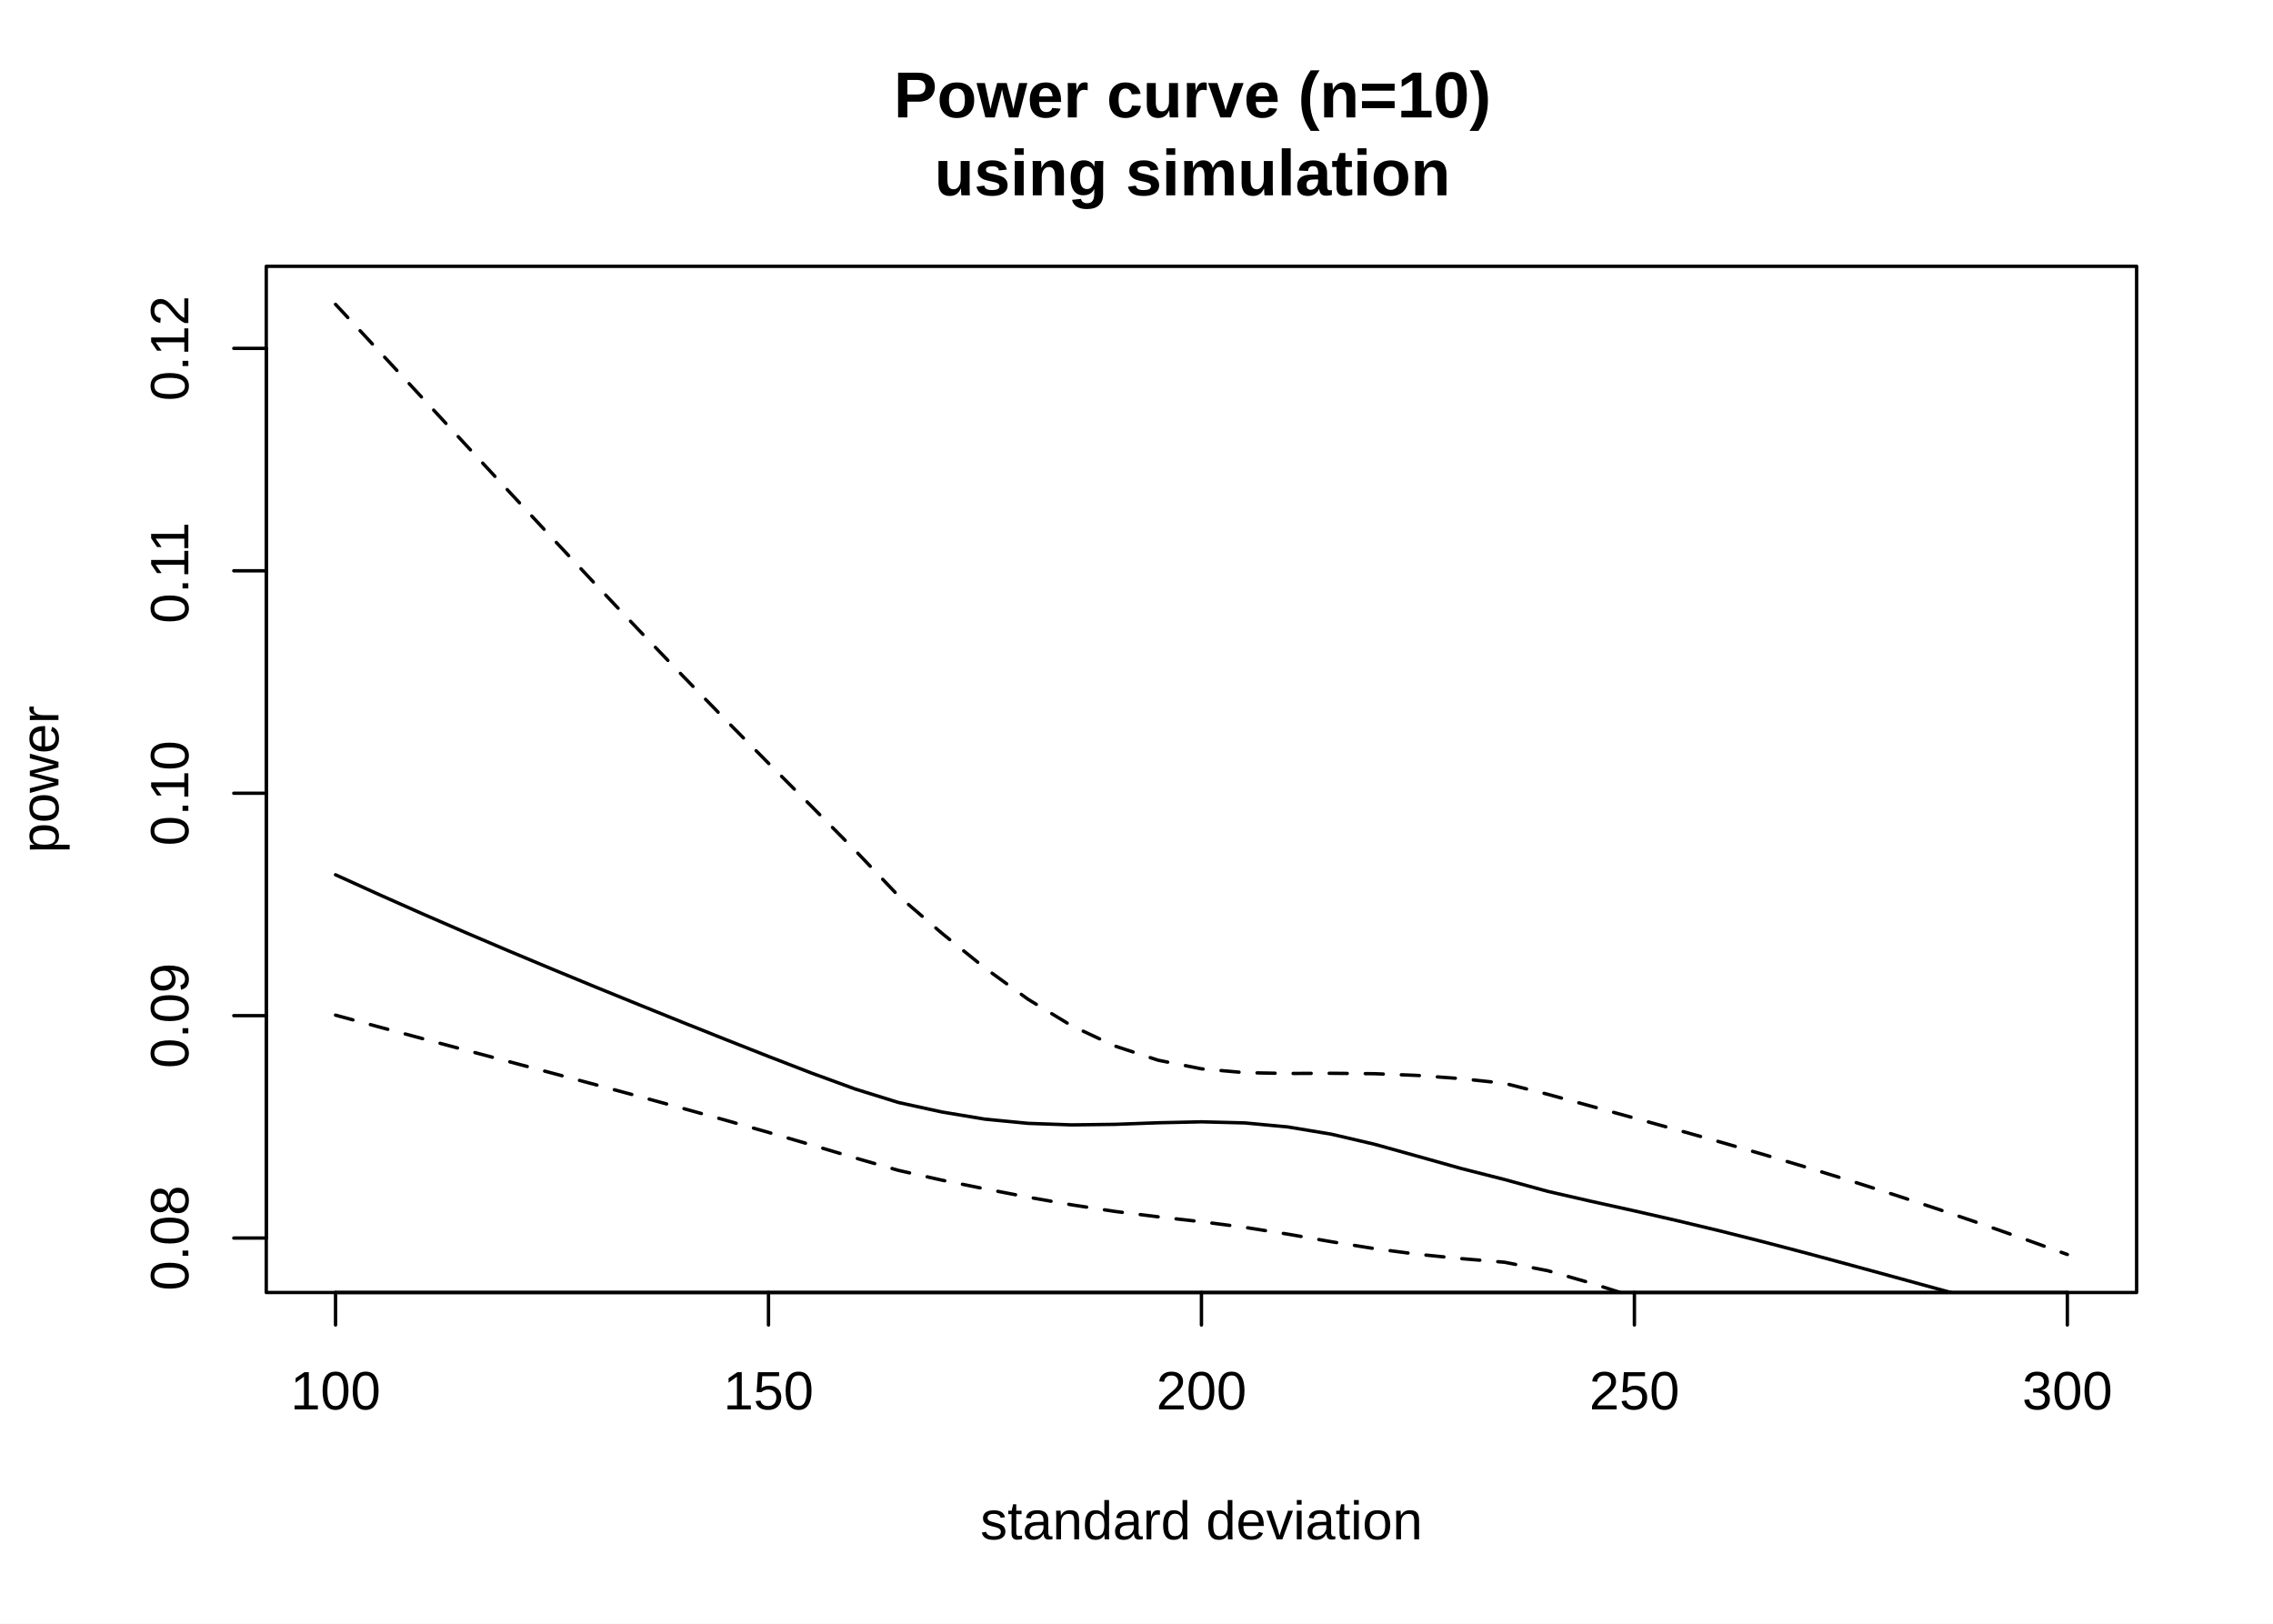
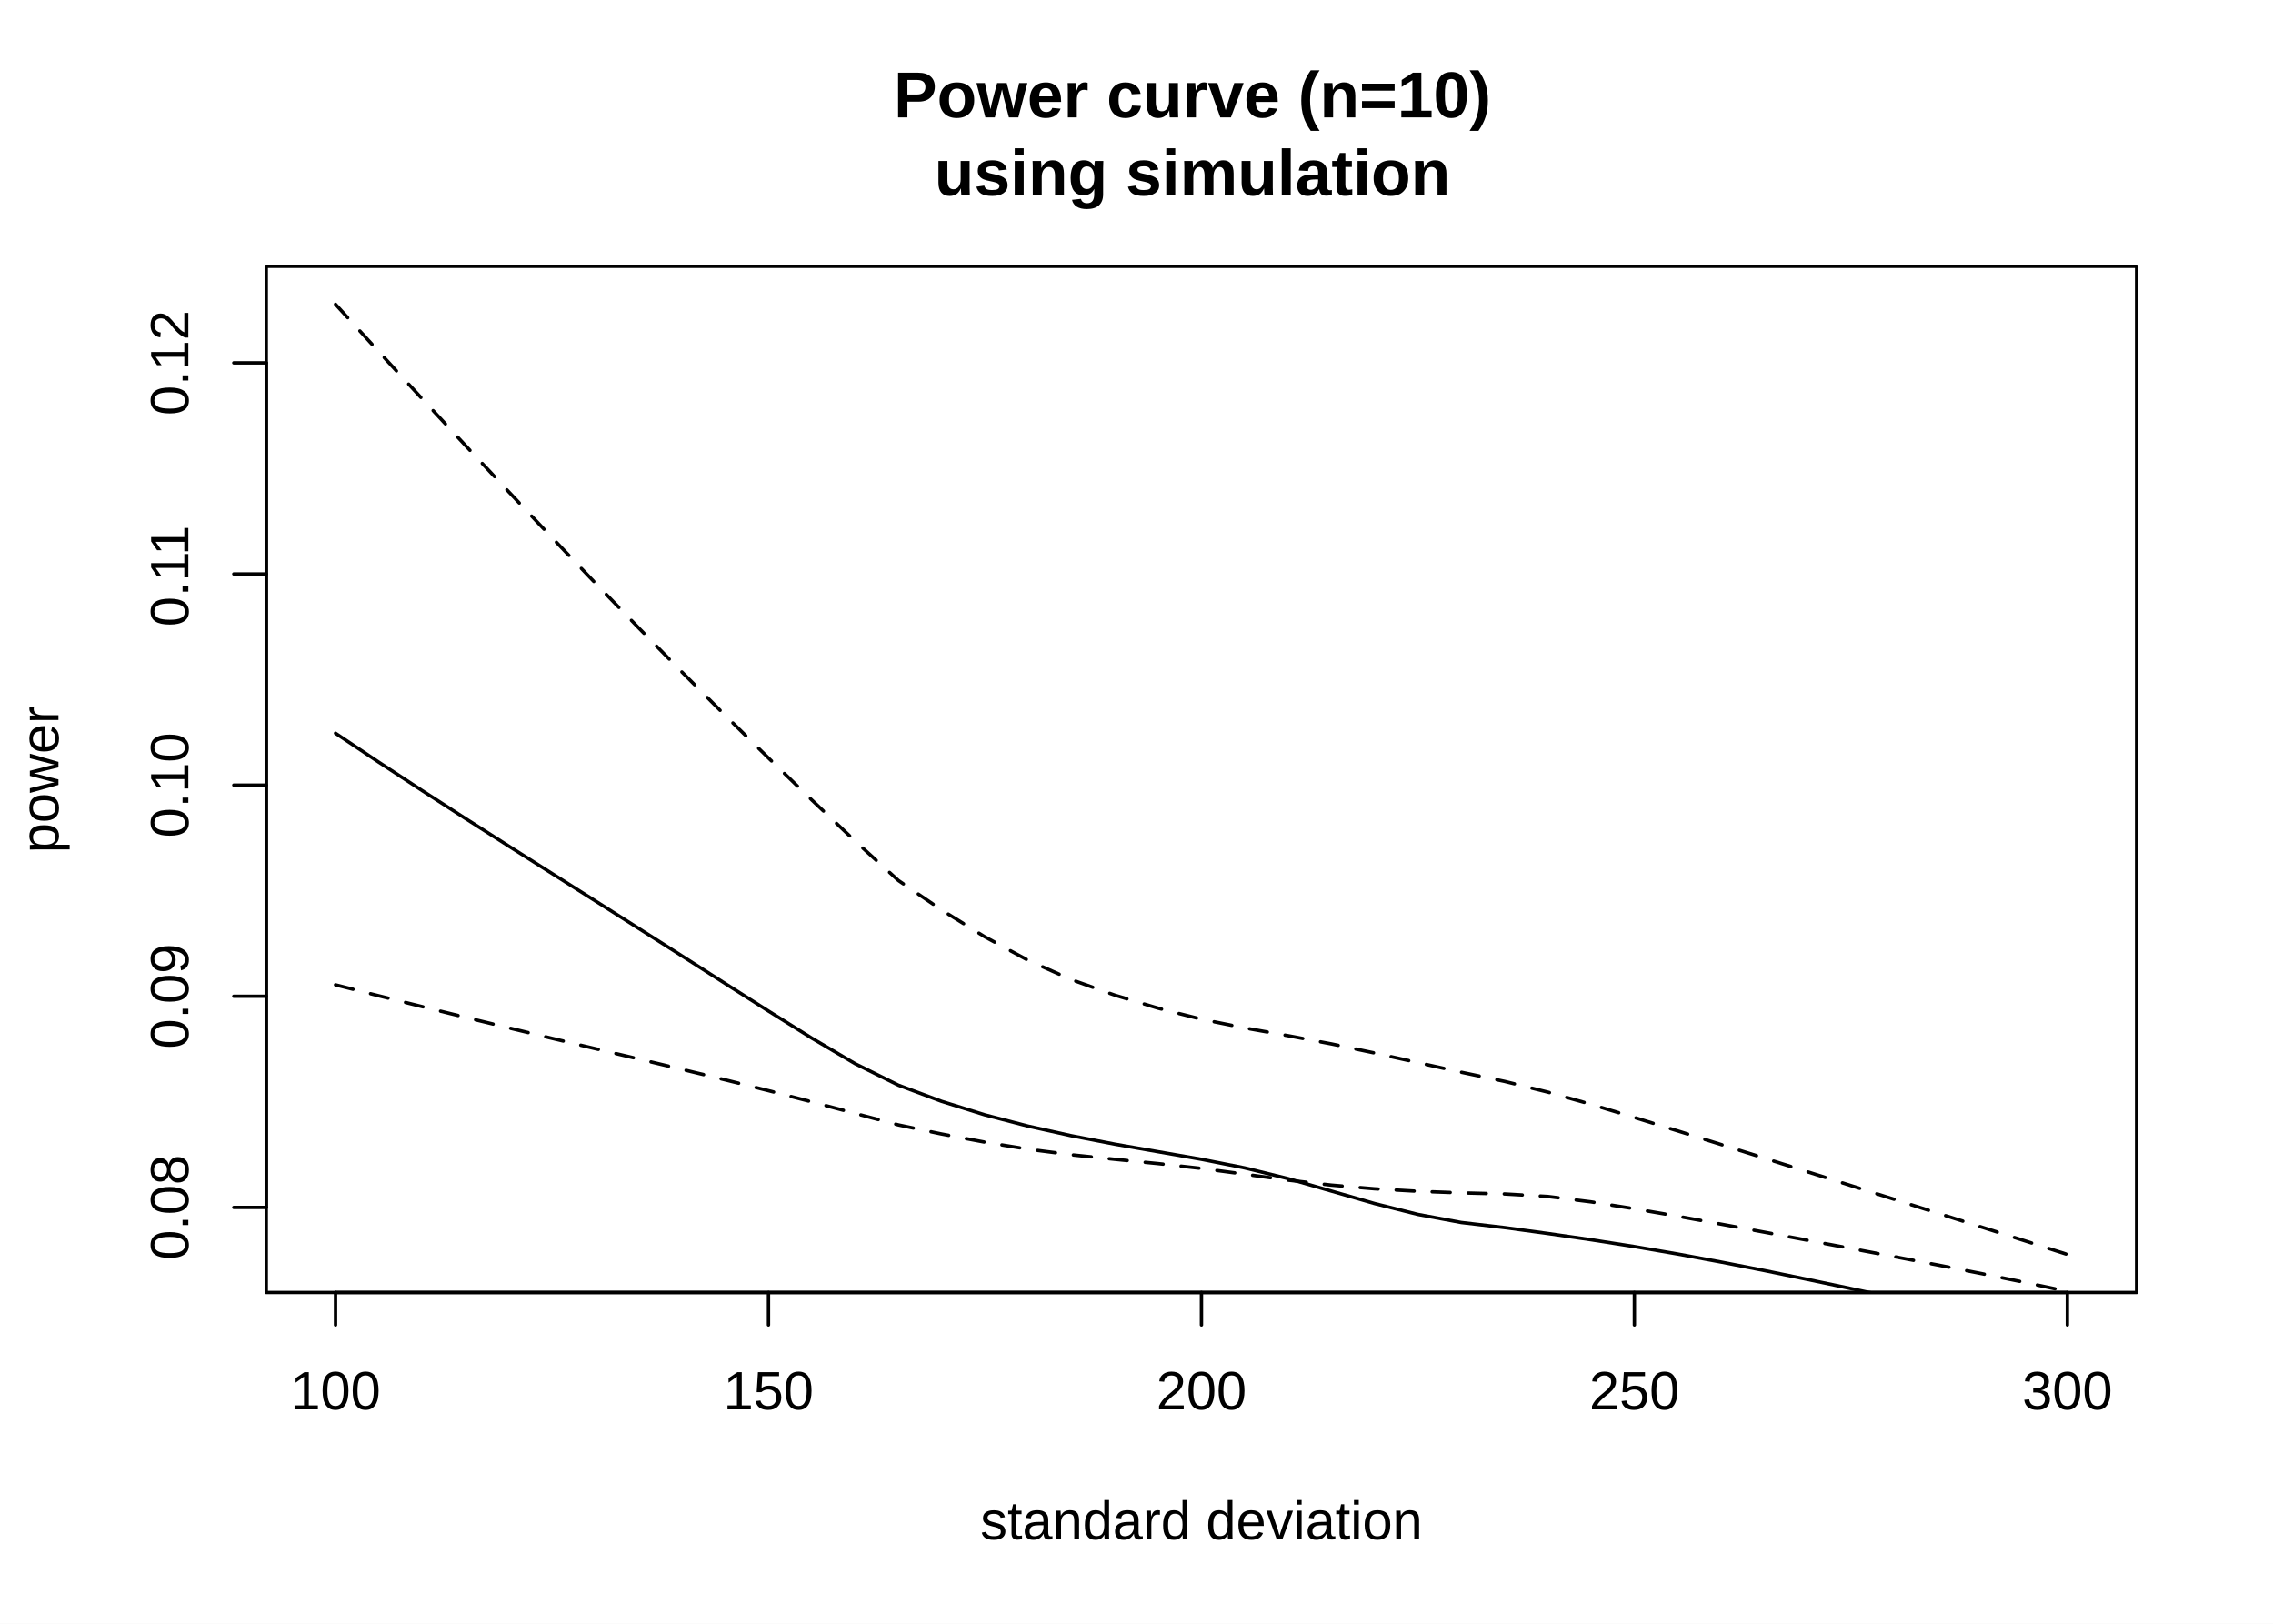
<svg xmlns="http://www.w3.org/2000/svg" viewBox="0 0 504.00 360.00">
  <defs>
    <style type="text/css">
    line, polyline, polygon, path, rect, circle {
      fill: none;
      stroke: #000000;
      stroke-linecap: round;
      stroke-linejoin: round;
      stroke-miterlimit: 10.00;
    }
  </style>
  </defs>
  <rect width="100%" height="100%" style="stroke: none; fill: #FFFFFF;" />
  <defs>
    <clipPath id="cpNTkuMDR8NDczLjc2fDI4Ni41Nnw1OS4wNA==">
      <rect x="59.04" y="59.04" width="414.72" height="227.52" />
    </clipPath>
  </defs>
-   <polyline points="74.40,67.47 84.00,77.80 93.60,88.16 103.20,98.54 112.80,108.91 122.40,119.24 132.00,129.50 141.60,139.64 151.20,149.65 160.80,159.51 170.40,169.22 180.00,178.83 189.60,188.53 199.20,198.60 208.80,206.87 218.40,214.63 228.00,221.58 237.60,227.41 247.20,231.91 256.80,235.06 266.40,236.97 276.00,237.82 285.60,238.00 295.20,237.96 304.80,238.05 314.40,238.44 324.00,239.15 333.60,240.18 343.20,242.62 352.80,245.25 362.40,247.89 372.00,250.54 381.60,253.24 391.20,256.01 400.80,258.87 410.40,261.82 420.00,264.88 429.60,268.04 439.20,271.31 448.80,274.68 458.40,278.13 " style="stroke-width: 0.75; stroke-dasharray: 4.00,4.00;" clip-path="url(#cpNTkuMDR8NDczLjc2fDI4Ni41Nnw1OS4wNA==)" />
+   <polyline points="74.40,67.47 84.00,77.99 93.60,88.42 103.20,98.77 112.80,109.04 122.40,119.22 132.00,129.28 141.60,139.20 151.20,148.99 160.80,158.61 170.40,168.06 180.00,177.36 189.60,186.46 199.20,195.21 208.80,201.76 218.40,207.72 228.00,212.93 237.60,217.21 247.20,220.64 256.80,223.53 266.40,225.97 276.00,227.91 285.60,229.62 295.20,231.44 304.80,233.46 314.40,235.59 324.00,237.72 333.60,239.75 343.20,242.13 352.80,244.84 362.40,247.75 372.00,250.73 381.60,253.74 391.20,256.76 400.80,259.80 410.40,262.85 420.00,265.90 429.60,268.95 439.20,272.00 448.80,275.05 458.40,278.13 " style="stroke-width: 0.75; stroke-dasharray: 4.00,4.00;" clip-path="url(#cpNTkuMDR8NDczLjc2fDI4Ni41Nnw1OS4wNA==)" />
  <defs>
    <clipPath id="cpMC4wMHw1MDQuMDB8MzYwLjAwfDAuMDA=">
      <rect x="0.00" y="0.00" width="504.00" height="360.00" />
    </clipPath>
  </defs>
  <line x1="74.40" y1="286.56" x2="458.40" y2="286.56" style="stroke-width: 0.75;" clip-path="url(#cpMC4wMHw1MDQuMDB8MzYwLjAwfDAuMDA=)" />
  <line x1="74.40" y1="286.56" x2="74.40" y2="293.76" style="stroke-width: 0.75;" clip-path="url(#cpMC4wMHw1MDQuMDB8MzYwLjAwfDAuMDA=)" />
  <line x1="170.40" y1="286.56" x2="170.40" y2="293.76" style="stroke-width: 0.75;" clip-path="url(#cpMC4wMHw1MDQuMDB8MzYwLjAwfDAuMDA=)" />
  <line x1="266.40" y1="286.56" x2="266.40" y2="293.76" style="stroke-width: 0.75;" clip-path="url(#cpMC4wMHw1MDQuMDB8MzYwLjAwfDAuMDA=)" />
  <line x1="362.40" y1="286.56" x2="362.40" y2="293.76" style="stroke-width: 0.75;" clip-path="url(#cpMC4wMHw1MDQuMDB8MzYwLjAwfDAuMDA=)" />
  <line x1="458.40" y1="286.56" x2="458.40" y2="293.76" style="stroke-width: 0.75;" clip-path="url(#cpMC4wMHw1MDQuMDB8MzYwLjAwfDAuMDA=)" />
  <g clip-path="url(#cpMC4wMHw1MDQuMDB8MzYwLjAwfDAuMDA=)">
    <text x="64.39" y="312.48" style="font-size: 12.00px; font-family: Arial;" textLength="20.02px" lengthAdjust="spacingAndGlyphs">100</text>
  </g>
  <g clip-path="url(#cpMC4wMHw1MDQuMDB8MzYwLjAwfDAuMDA=)">
    <text x="160.39" y="312.48" style="font-size: 12.00px; font-family: Arial;" textLength="20.02px" lengthAdjust="spacingAndGlyphs">150</text>
  </g>
  <g clip-path="url(#cpMC4wMHw1MDQuMDB8MzYwLjAwfDAuMDA=)">
    <text x="256.39" y="312.48" style="font-size: 12.00px; font-family: Arial;" textLength="20.02px" lengthAdjust="spacingAndGlyphs">200</text>
  </g>
  <g clip-path="url(#cpMC4wMHw1MDQuMDB8MzYwLjAwfDAuMDA=)">
    <text x="352.39" y="312.48" style="font-size: 12.00px; font-family: Arial;" textLength="20.02px" lengthAdjust="spacingAndGlyphs">250</text>
  </g>
  <g clip-path="url(#cpMC4wMHw1MDQuMDB8MzYwLjAwfDAuMDA=)">
    <text x="448.39" y="312.48" style="font-size: 12.00px; font-family: Arial;" textLength="20.02px" lengthAdjust="spacingAndGlyphs">300</text>
  </g>
-   <line x1="59.04" y1="274.49" x2="59.04" y2="77.24" style="stroke-width: 0.75;" clip-path="url(#cpMC4wMHw1MDQuMDB8MzYwLjAwfDAuMDA=)" />
-   <line x1="59.04" y1="274.49" x2="51.84" y2="274.49" style="stroke-width: 0.75;" clip-path="url(#cpMC4wMHw1MDQuMDB8MzYwLjAwfDAuMDA=)" />
-   <line x1="59.04" y1="225.18" x2="51.84" y2="225.18" style="stroke-width: 0.75;" clip-path="url(#cpMC4wMHw1MDQuMDB8MzYwLjAwfDAuMDA=)" />
-   <line x1="59.04" y1="175.87" x2="51.84" y2="175.87" style="stroke-width: 0.75;" clip-path="url(#cpMC4wMHw1MDQuMDB8MzYwLjAwfDAuMDA=)" />
-   <line x1="59.04" y1="126.55" x2="51.84" y2="126.55" style="stroke-width: 0.75;" clip-path="url(#cpMC4wMHw1MDQuMDB8MzYwLjAwfDAuMDA=)" />
-   <line x1="59.04" y1="77.24" x2="51.84" y2="77.24" style="stroke-width: 0.75;" clip-path="url(#cpMC4wMHw1MDQuMDB8MzYwLjAwfDAuMDA=)" />
+   <line x1="59.04" y1="267.70" x2="59.04" y2="80.45" style="stroke-width: 0.75;" clip-path="url(#cpMC4wMHw1MDQuMDB8MzYwLjAwfDAuMDA=)" />
+   <line x1="59.04" y1="267.70" x2="51.84" y2="267.70" style="stroke-width: 0.75;" clip-path="url(#cpMC4wMHw1MDQuMDB8MzYwLjAwfDAuMDA=)" />
+   <line x1="59.04" y1="220.88" x2="51.84" y2="220.88" style="stroke-width: 0.75;" clip-path="url(#cpMC4wMHw1MDQuMDB8MzYwLjAwfDAuMDA=)" />
+   <line x1="59.04" y1="174.07" x2="51.84" y2="174.07" style="stroke-width: 0.75;" clip-path="url(#cpMC4wMHw1MDQuMDB8MzYwLjAwfDAuMDA=)" />
+   <line x1="59.04" y1="127.26" x2="51.84" y2="127.26" style="stroke-width: 0.75;" clip-path="url(#cpMC4wMHw1MDQuMDB8MzYwLjAwfDAuMDA=)" />
+   <line x1="59.04" y1="80.45" x2="51.84" y2="80.45" style="stroke-width: 0.75;" clip-path="url(#cpMC4wMHw1MDQuMDB8MzYwLjAwfDAuMDA=)" />
  <g clip-path="url(#cpMC4wMHw1MDQuMDB8MzYwLjAwfDAuMDA=)">
-     <text transform="translate(41.76,286.17) rotate(-90)" style="font-size: 12.00px; font-family: Arial;" textLength="23.36px" lengthAdjust="spacingAndGlyphs">0.08</text>
+     <text transform="translate(41.76,279.37) rotate(-90)" style="font-size: 12.00px; font-family: Arial;" textLength="23.36px" lengthAdjust="spacingAndGlyphs">0.08</text>
  </g>
  <g clip-path="url(#cpMC4wMHw1MDQuMDB8MzYwLjAwfDAuMDA=)">
-     <text transform="translate(41.76,236.86) rotate(-90)" style="font-size: 12.00px; font-family: Arial;" textLength="23.36px" lengthAdjust="spacingAndGlyphs">0.09</text>
+     <text transform="translate(41.76,232.56) rotate(-90)" style="font-size: 12.00px; font-family: Arial;" textLength="23.36px" lengthAdjust="spacingAndGlyphs">0.09</text>
  </g>
  <g clip-path="url(#cpMC4wMHw1MDQuMDB8MzYwLjAwfDAuMDA=)">
-     <text transform="translate(41.76,187.54) rotate(-90)" style="font-size: 12.00px; font-family: Arial;" textLength="23.36px" lengthAdjust="spacingAndGlyphs">0.10</text>
+     <text transform="translate(41.76,185.75) rotate(-90)" style="font-size: 12.00px; font-family: Arial;" textLength="23.36px" lengthAdjust="spacingAndGlyphs">0.10</text>
  </g>
  <g clip-path="url(#cpMC4wMHw1MDQuMDB8MzYwLjAwfDAuMDA=)">
-     <text transform="translate(41.76,138.23) rotate(-90)" style="font-size: 12.00px; font-family: Arial;" textLength="23.36px" lengthAdjust="spacingAndGlyphs">0.11</text>
+     <text transform="translate(41.76,138.94) rotate(-90)" style="font-size: 12.00px; font-family: Arial;" textLength="23.36px" lengthAdjust="spacingAndGlyphs">0.11</text>
  </g>
  <g clip-path="url(#cpMC4wMHw1MDQuMDB8MzYwLjAwfDAuMDA=)">
-     <text transform="translate(41.76,88.91) rotate(-90)" style="font-size: 12.00px; font-family: Arial;" textLength="23.36px" lengthAdjust="spacingAndGlyphs">0.12</text>
+     <text transform="translate(41.76,92.13) rotate(-90)" style="font-size: 12.00px; font-family: Arial;" textLength="23.36px" lengthAdjust="spacingAndGlyphs">0.12</text>
  </g>
  <polyline points="59.04,286.56 473.76,286.56 473.76,59.04 59.04,59.04 59.04,286.56 " style="stroke-width: 0.75;" clip-path="url(#cpMC4wMHw1MDQuMDB8MzYwLjAwfDAuMDA=)" />
  <g clip-path="url(#cpMC4wMHw1MDQuMDB8MzYwLjAwfDAuMDA=)">
    <text x="198.17" y="26.03" style="font-size: 14.40px; font-weight: bold; font-family: Arial;" textLength="136.46px" lengthAdjust="spacingAndGlyphs">Power curve (n=10) </text>
  </g>
  <g clip-path="url(#cpMC4wMHw1MDQuMDB8MzYwLjAwfDAuMDA=)">
    <text x="207.20" y="43.31" style="font-size: 14.40px; font-weight: bold; font-family: Arial;" textLength="118.41px" lengthAdjust="spacingAndGlyphs"> using simulation</text>
  </g>
  <g clip-path="url(#cpMC4wMHw1MDQuMDB8MzYwLjAwfDAuMDA=)">
    <text x="217.37" y="341.28" style="font-size: 12.00px; font-family: Arial;" textLength="98.07px" lengthAdjust="spacingAndGlyphs">standard deviation</text>
  </g>
  <g clip-path="url(#cpMC4wMHw1MDQuMDB8MzYwLjAwfDAuMDA=)">
    <text transform="translate(12.96,189.14) rotate(-90)" style="font-size: 12.00px; font-family: Arial;" textLength="32.68px" lengthAdjust="spacingAndGlyphs">power</text>
  </g>
  <defs>
    <clipPath id="cpNTkuMDR8NDczLjc2fDI4Ni41Nnw1OS4wNA==">
      <rect x="59.04" y="59.04" width="414.72" height="227.52" />
    </clipPath>
  </defs>
-   <polyline points="74.40,225.07 84.00,227.67 93.60,230.25 103.20,232.81 112.80,235.36 122.40,237.91 132.00,240.47 141.60,243.06 151.20,245.68 160.80,248.34 170.40,251.06 180.00,253.86 189.60,256.72 199.20,259.48 208.80,261.64 218.40,263.58 228.00,265.43 237.60,267.12 247.20,268.58 256.80,269.78 266.40,270.87 276.00,272.11 285.60,273.63 295.20,275.30 304.80,276.84 314.40,278.09 324.00,279.05 333.60,279.85 343.20,281.73 352.80,284.48 362.40,287.57 372.00,290.84 381.60,294.22 391.20,297.69 400.80,301.21 410.40,304.79 420.00,308.40 429.60,312.07 439.20,315.81 448.80,319.66 458.40,323.64 " style="stroke-width: 0.75; stroke-dasharray: 4.00,4.00;" clip-path="url(#cpNTkuMDR8NDczLjc2fDI4Ni41Nnw1OS4wNA==)" />
-   <polyline points="74.40,193.95 84.00,198.31 93.60,202.57 103.20,206.74 112.80,210.83 122.40,214.85 132.00,218.81 141.60,222.72 151.20,226.60 160.80,230.43 170.40,234.22 180.00,237.93 189.60,241.44 199.20,244.43 208.80,246.53 218.40,248.13 228.00,249.06 237.60,249.40 247.20,249.28 256.80,248.93 266.40,248.72 276.00,248.96 285.60,249.86 295.20,251.46 304.80,253.70 314.40,256.37 324.00,259.07 333.60,261.51 343.20,264.14 352.80,266.34 362.40,268.46 372.00,270.66 381.60,272.96 391.20,275.38 400.80,277.90 410.40,280.49 420.00,283.11 429.60,285.75 439.20,288.36 448.80,290.95 458.40,293.48 " style="stroke-width: 0.75;" clip-path="url(#cpNTkuMDR8NDczLjc2fDI4Ni41Nnw1OS4wNA==)" />
+   <polyline points="74.40,218.35 84.00,220.78 93.60,223.18 103.20,225.55 112.80,227.89 122.40,230.21 132.00,232.50 141.60,234.78 151.20,237.08 160.80,239.41 170.40,241.81 180.00,244.29 189.60,246.85 199.20,249.40 208.80,251.42 218.40,253.23 228.00,254.79 237.60,256.03 247.20,257.03 256.80,257.98 266.40,259.05 276.00,260.33 285.60,261.65 295.20,262.75 304.80,263.57 314.40,264.12 324.00,264.47 333.60,264.71 343.20,265.27 352.80,266.47 362.40,267.99 372.00,269.65 381.60,271.40 391.20,273.18 400.80,274.98 410.40,276.79 420.00,278.61 429.60,280.45 439.20,282.34 448.80,284.29 458.40,286.32 " style="stroke-width: 0.75; stroke-dasharray: 4.00,4.00;" clip-path="url(#cpNTkuMDR8NDczLjc2fDI4Ni41Nnw1OS4wNA==)" />
+   <polyline points="74.40,162.57 84.00,168.99 93.60,175.28 103.20,181.47 112.80,187.59 122.40,193.67 132.00,199.74 141.60,205.83 151.20,211.93 160.80,218.06 170.40,224.16 180.00,230.16 189.60,235.82 199.20,240.59 208.80,244.18 218.40,247.18 228.00,249.68 237.60,251.81 247.20,253.67 256.80,255.35 266.40,257.03 276.00,258.94 285.60,261.31 295.20,264.07 304.80,266.84 314.40,269.25 324.00,271.04 333.60,272.17 343.20,273.48 352.80,274.87 362.40,276.38 372.00,278.03 381.60,279.81 391.20,281.69 400.80,283.67 410.40,285.69 420.00,287.75 429.60,289.82 439.20,291.90 448.80,293.98 458.40,296.06 " style="stroke-width: 0.75;" clip-path="url(#cpNTkuMDR8NDczLjc2fDI4Ni41Nnw1OS4wNA==)" />
</svg>
